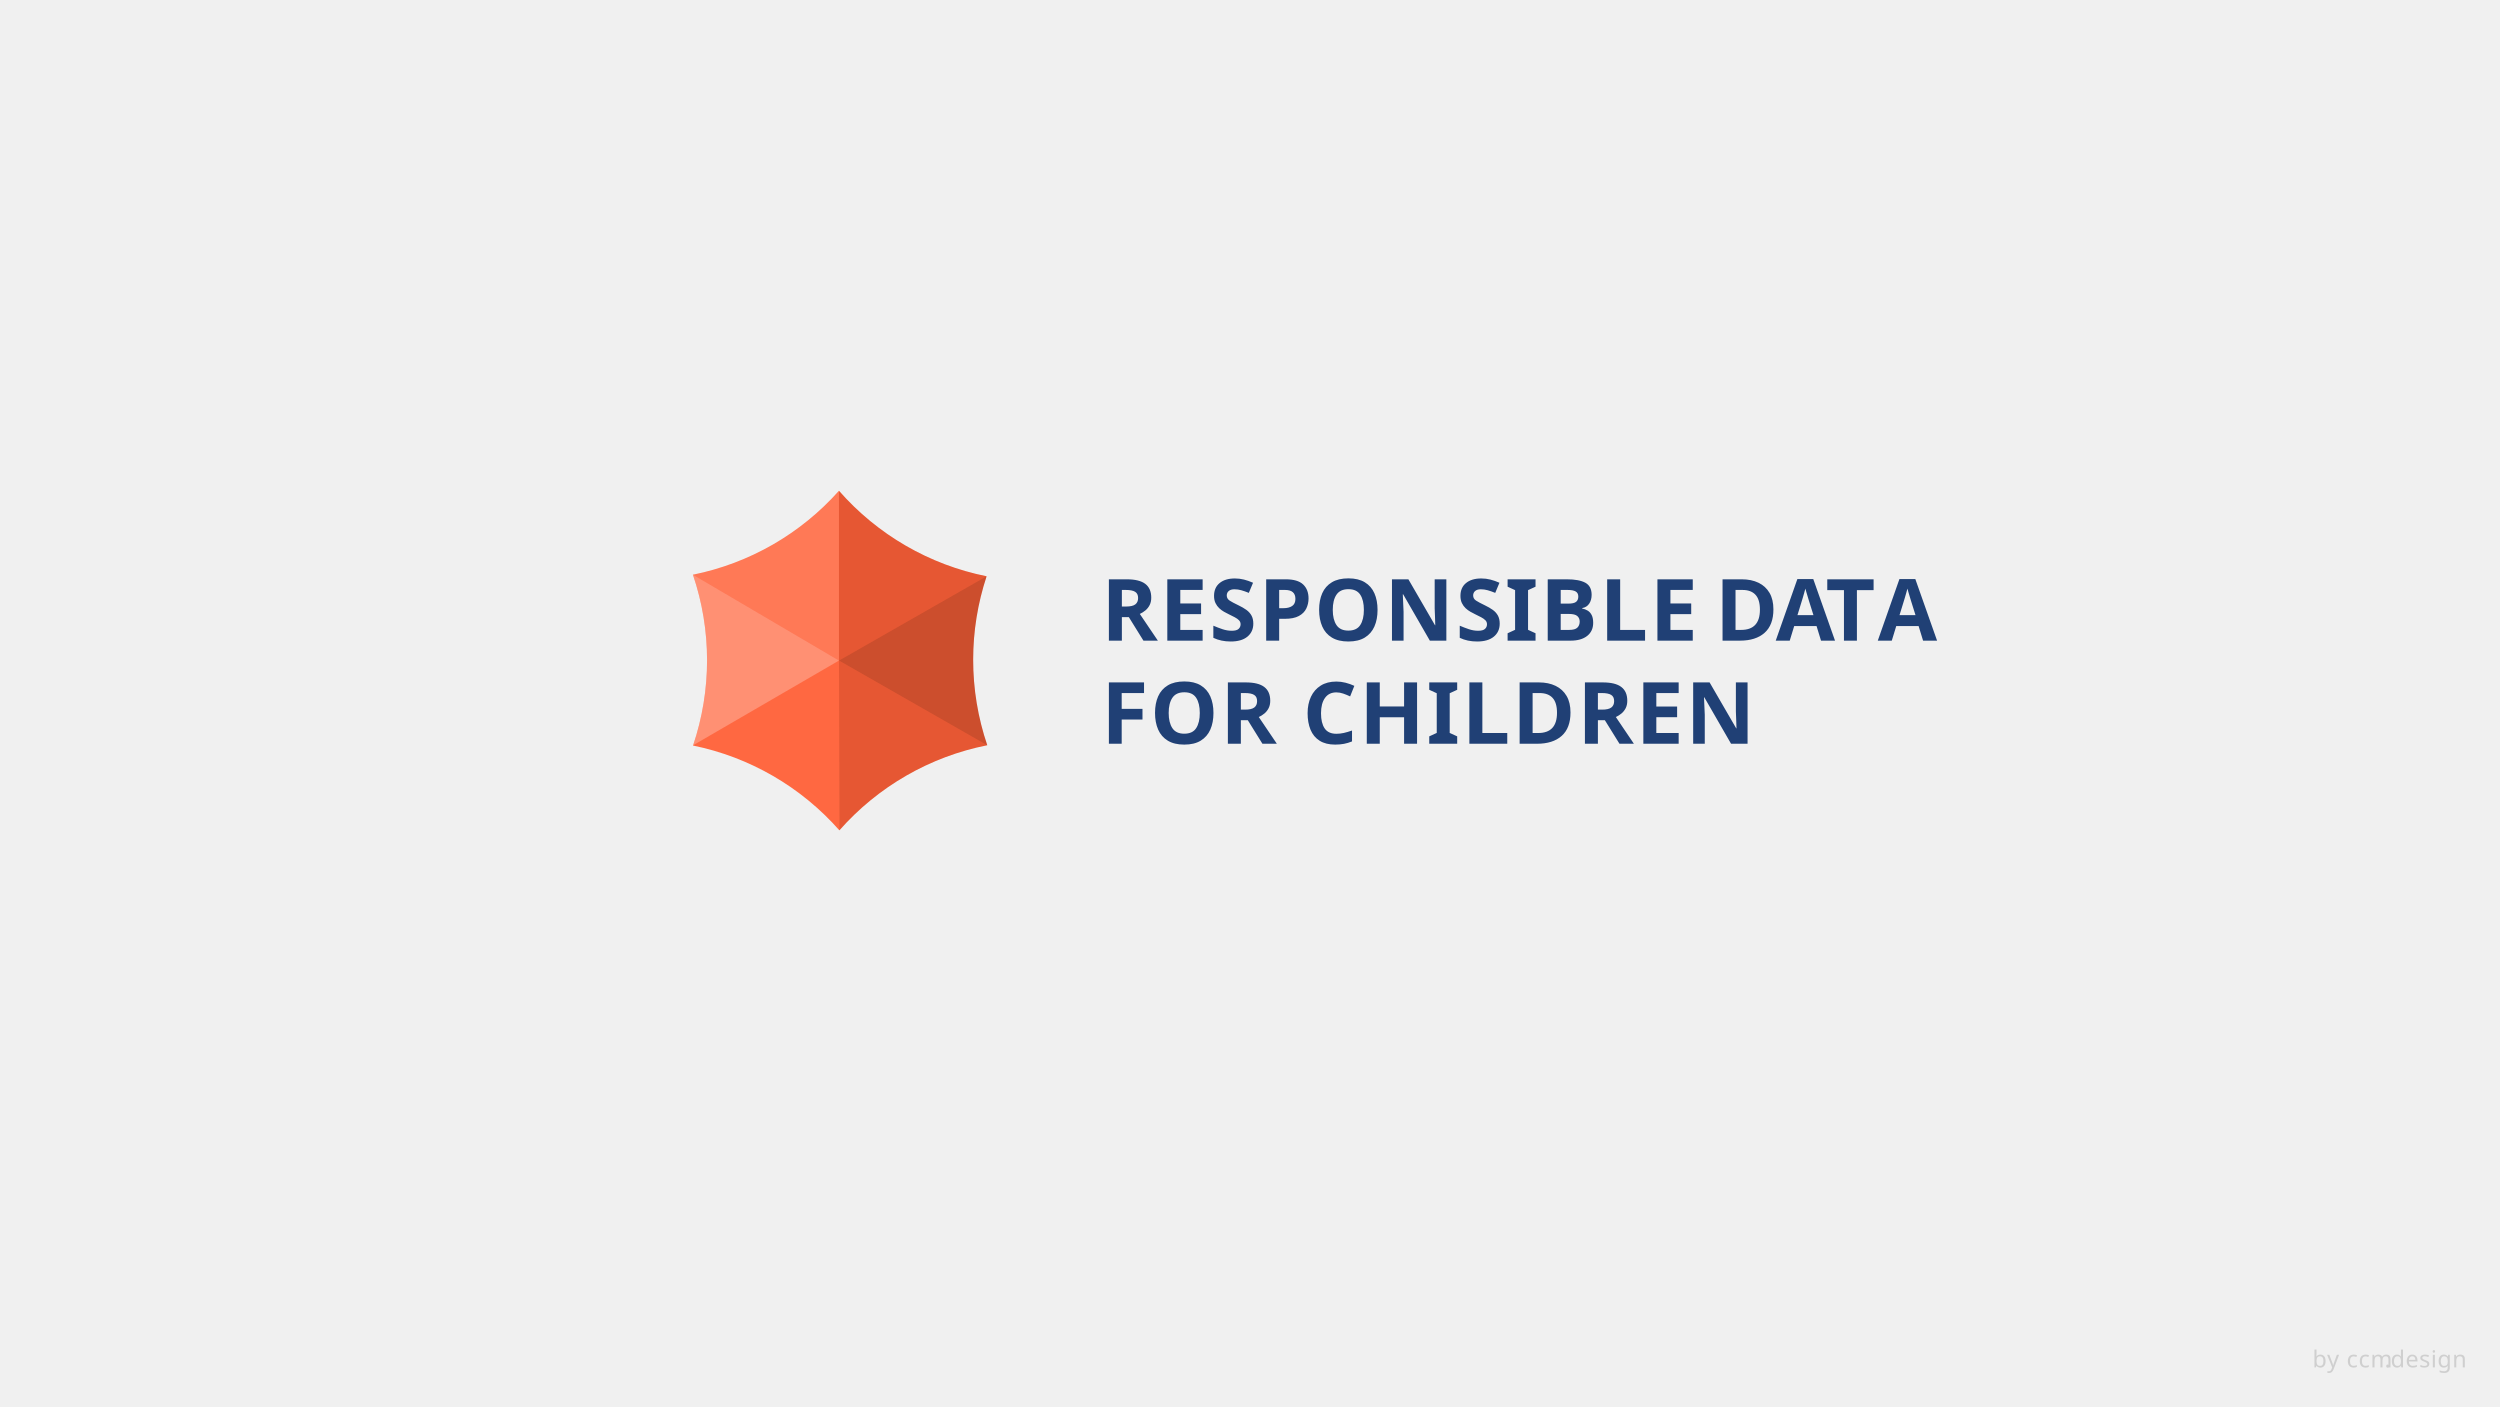
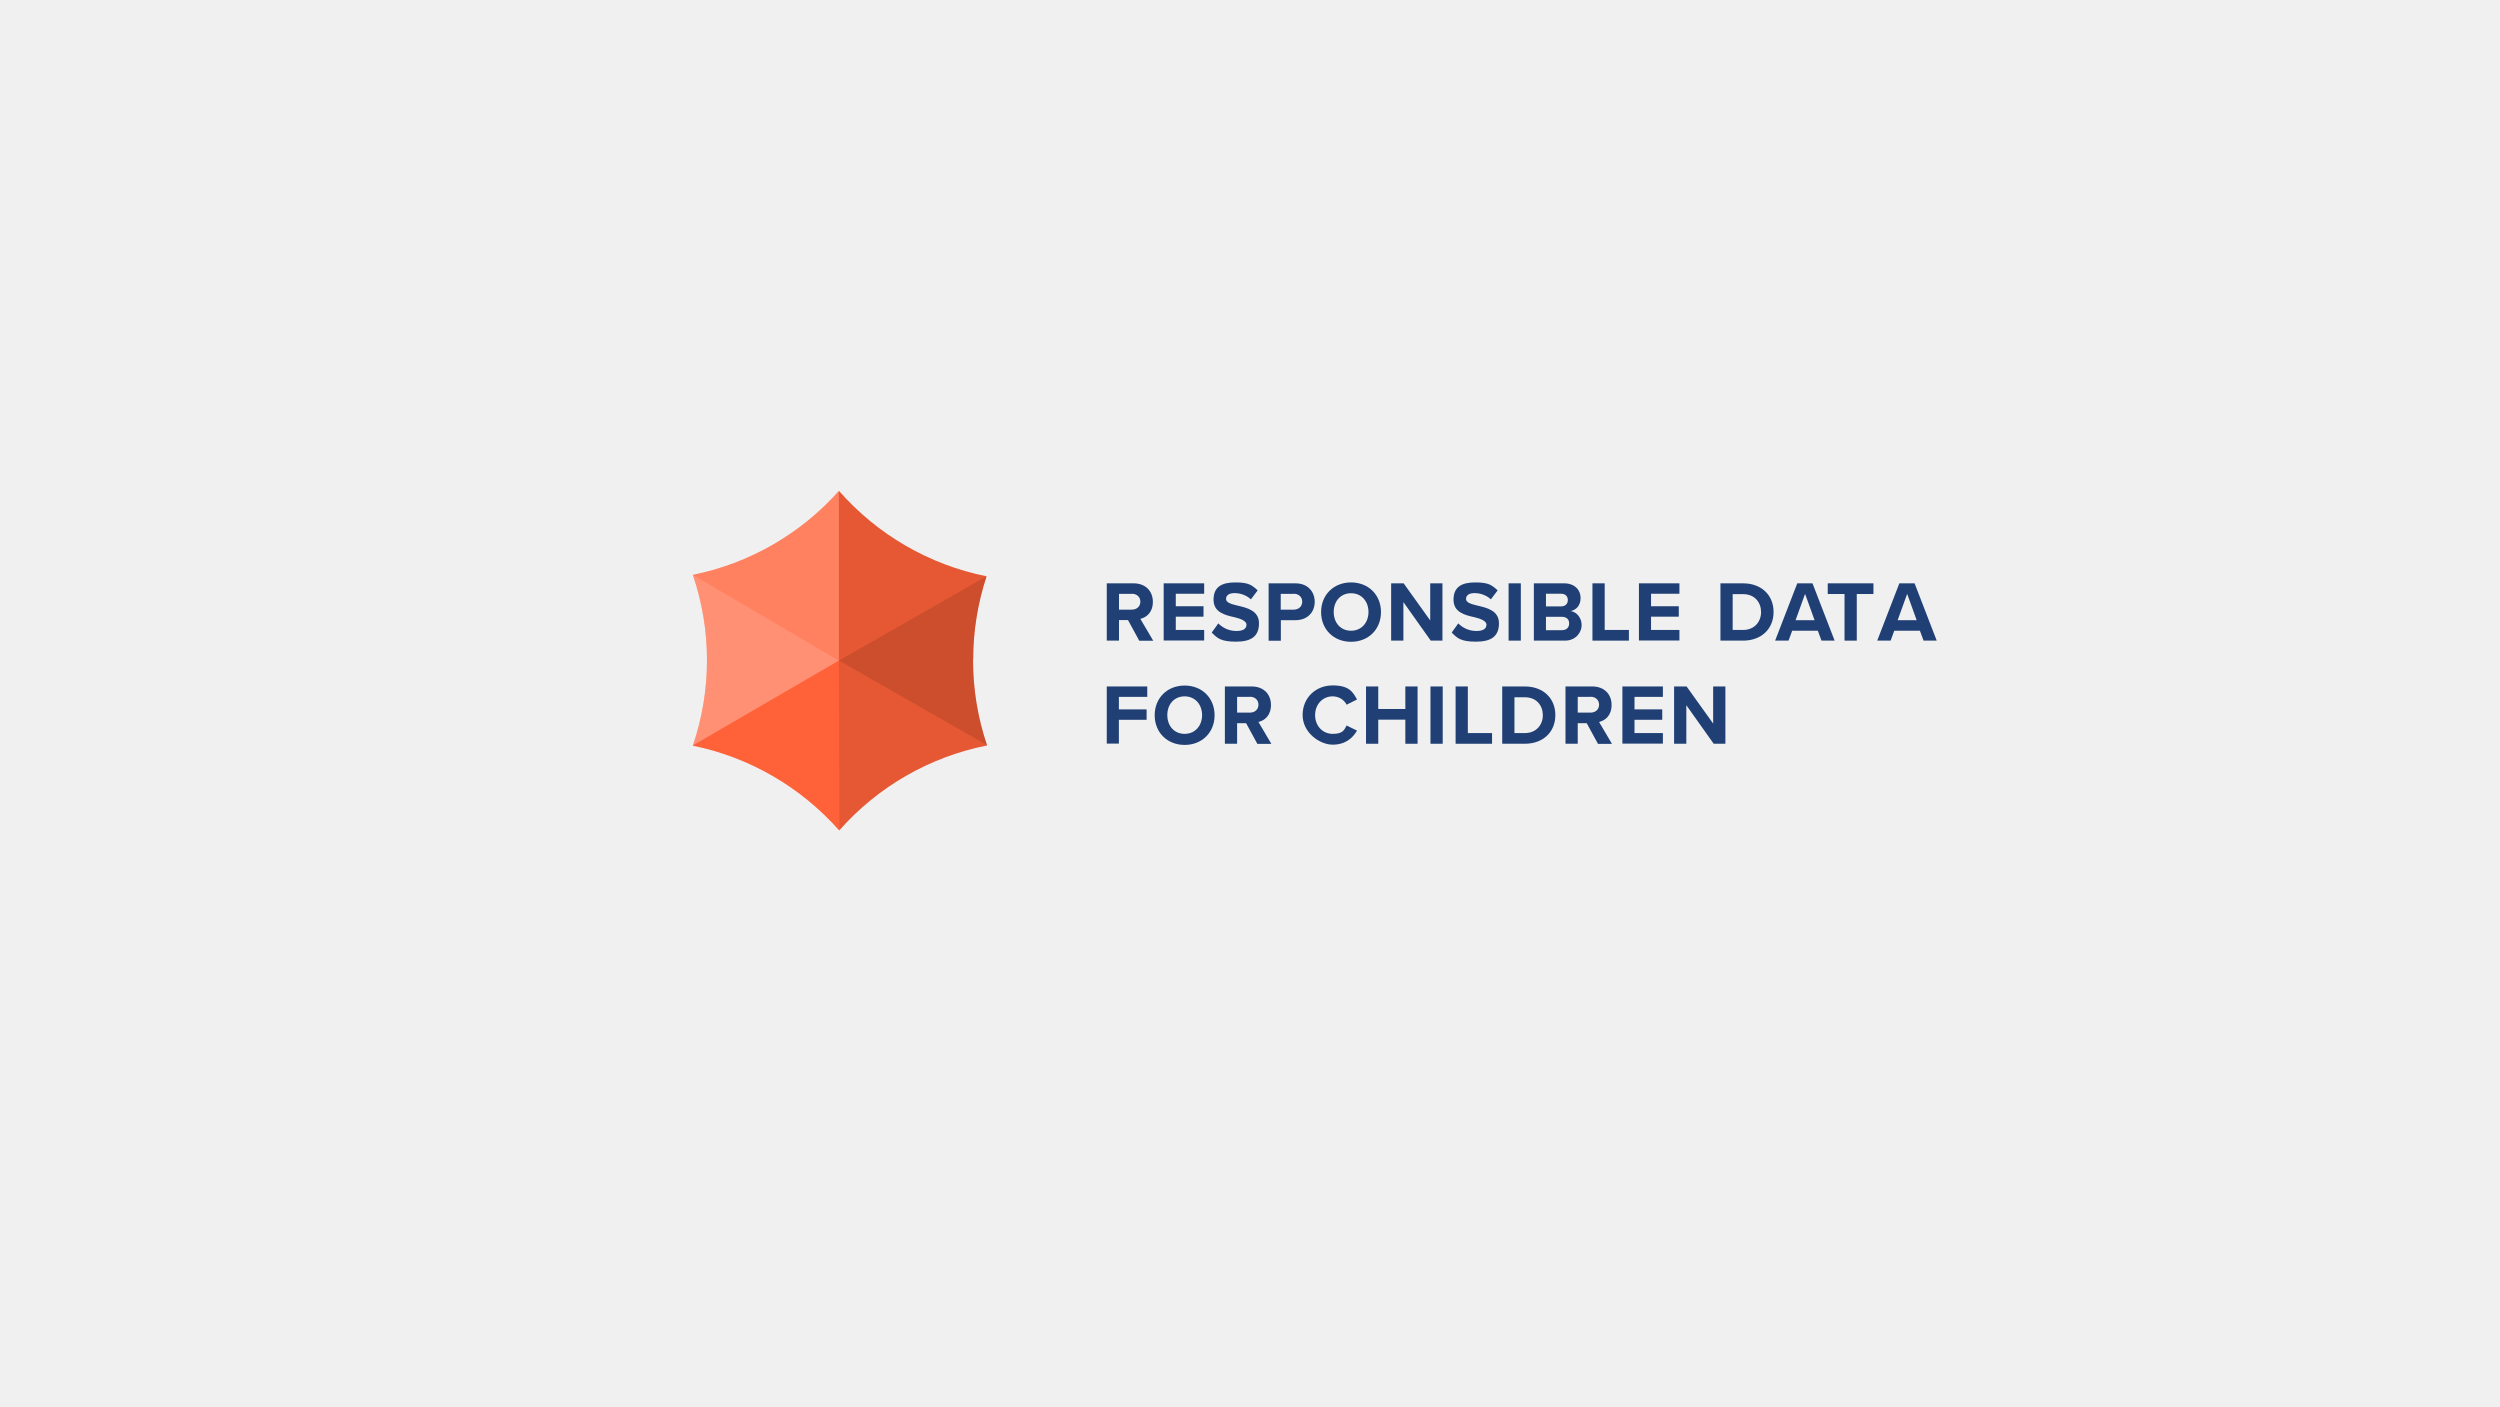
- <svg xmlns="http://www.w3.org/2000/svg" id="Layer_1" data-name="Layer 1" viewBox="0 0 1920 1080">
+ <svg xmlns="http://www.w3.org/2000/svg" id="Layer_1" version="1.1" viewBox="0 0 1920 1080">
  <defs>
-     <style>.cls-1{fill:#ff6138;}.cls-2{clip-path:url(#clip-path);}.cls-3{opacity:0.1;}.cls-4{opacity:0.2;}.cls-5,.cls-6,.cls-7{fill:#fff;}.cls-5{opacity:0.05;}.cls-6{opacity:0.3;}.cls-7{opacity:0.15;}.cls-8{font-size:65.98px;fill:#204075;font-family:ProximaNova-Bold, Proxima Nova;font-weight:700;letter-spacing:0.02em;}.cls-9{letter-spacing:-0.01em;}.cls-10{letter-spacing:-0.04em;}.cls-11{opacity:0.14;font-size:18px;font-family:DIN2014-Regular, "DIN 2014";letter-spacing:0.03em;}.cls-12{letter-spacing:0.02em;}.cls-13{letter-spacing:0.02em;}</style>
-     <clipPath id="clip-path">
-       <path class="cls-1" d="M747.39,506.67a204.32,204.32,0,0,1,10.33-64.1,204.24,204.24,0,0,1-113.38-65.65,204.27,204.27,0,0,1-112.17,64.46,204.24,204.24,0,0,1,.08,131.19,204.27,204.27,0,0,1,112.4,65.13,204.24,204.24,0,0,1,113.57-65.35A204.15,204.15,0,0,1,747.39,506.67Z" />
+     <style>
+       .st0 {
+         fill: none;
+       }
+ 
+       .st1 {
+         opacity: .1;
+       }
+ 
+       .st1, .st2, .st3, .st4, .st5, .st6 {
+         isolation: isolate;
+       }
+ 
+       .st2 {
+         opacity: .2;
+       }
+ 
+       .st7 {
+         fill: #204075;
+       }
+ 
+       .st8 {
+         fill: #ff6138;
+       }
+ 
+       .st9 {
+         clip-path: url(#clippath);
+       }
+ 
+       .st4 {
+         opacity: 0;
+       }
+ 
+       .st4, .st5, .st6 {
+         fill: #fff;
+       }
+ 
+       .st5 {
+         opacity: .2;
+       }
+ 
+       .st6 {
+         opacity: .3;
+       }
+     </style>
+     <clipPath id="clippath">
+       <path class="st0" d="M747.4,506.7c0-21.8,3.5-43.4,10.3-64.1-44-8.8-83.8-31.9-113.4-65.6-29.4,33.1-68.8,55.7-112.2,64.5,14.5,42.5,14.5,88.6,0,131.2,43.6,8.9,83,31.8,112.4,65.1,29.7-33.7,69.6-56.6,113.6-65.3-7.2-21.2-10.8-43.3-10.8-65.7Z" />
    </clipPath>
  </defs>
-   <path class="cls-1" d="M747.39,506.67a204.32,204.32,0,0,1,10.33-64.1,204.24,204.24,0,0,1-113.38-65.65,204.27,204.27,0,0,1-112.17,64.46,204.24,204.24,0,0,1,.08,131.19,204.27,204.27,0,0,1,112.4,65.13,204.24,204.24,0,0,1,113.57-65.35A204.15,204.15,0,0,1,747.39,506.67Z" />
-   <g class="cls-2">
-     <polygon class="cls-3" points="644.33 376.92 644.33 507.31 757.72 442.57 644.33 376.92" />
-     <polygon class="cls-4" points="757.72 442.57 644.34 507.31 760.22 573.51 757.72 442.57" />
-     <polygon class="cls-3" points="760.22 573.51 644.34 507.31 644.65 637.7 760.22 573.51" />
-     <polygon class="cls-5" points="644.95 637.7 644.34 507.31 532.27 572.39 644.95 637.7" />
-     <polygon class="cls-6" points="532.27 572.39 644.33 507.31 532.17 441.37 532.27 572.39" />
-     <polygon class="cls-7" points="532.17 441.38 644.34 507.31 644.33 376.92 532.17 441.38" />
+   <path class="st8" d="M747.4,506.7c0-21.8,3.5-43.4,10.3-64.1-44-8.8-83.8-31.9-113.4-65.6-29.4,33.1-68.8,55.7-112.2,64.5,14.5,42.5,14.5,88.6,0,131.2,43.6,8.9,83,31.8,112.4,65.1,29.7-33.7,69.6-56.6,113.6-65.3-7.2-21.2-10.8-43.3-10.8-65.7Z" />
+   <g class="st9">
+     <g>
+       <polygon class="st1" points="644.3 376.9 644.3 507.3 757.7 442.6 644.3 376.9" />
+       <polygon class="st2" points="757.7 442.6 644.3 507.3 760.2 573.5 757.7 442.6" />
+       <polygon class="st1" points="760.2 573.5 644.3 507.3 644.7 637.7 760.2 573.5" />
+       <polygon class="st4" points="645 637.7 644.3 507.3 532.3 572.4 645 637.7" />
+       <polygon class="st6" points="532.3 572.4 644.3 507.3 532.2 441.4 532.3 572.4" />
+       <polygon class="st5" points="532.2 441.4 644.3 507.3 644.3 376.9 532.2 441.4" />
+     </g>
  </g>
-   <text class="cls-8" transform="translate(845.69 492.02)">RESPONSIBLE <tspan class="cls-9" x="471.29" y="0">D</tspan>
-     <tspan class="cls-10" x="518.07" y="0">AT</tspan>
-     <tspan x="596.45" y="0">A</tspan>
-     <tspan x="0" y="79.18">FOR CHILDREN</tspan>
-   </text>
-   <text class="cls-11" transform="translate(1775.97 1050.14)">by ccm<tspan class="cls-12" x="55.38" y="0">.</tspan>
-     <tspan class="cls-13" x="59.98" y="0">design</tspan>
-   </text>
+   <g class="st3">
+     <g class="st3">
+       <path class="st7" d="M874.9,492l-8.6-15.8h-6.9v15.8h-9.4v-44h20.6c9.2,0,14.8,6,14.8,14.2s-4.9,11.9-9.6,13.1l9.9,16.8h-10.8ZM869.2,456.1h-9.8v12.1h9.8c3.8,0,6.6-2.4,6.6-6.1s-2.8-6.1-6.6-6.1Z" />
+       <path class="st7" d="M893.7,492v-44h31.1v8h-21.8v9.6h21.3v8h-21.3v10.2h21.8v8.1h-31.1Z" />
+       <path class="st7" d="M935.6,478.7c3.1,3.2,7.9,5.9,14,5.9s7.7-2.4,7.7-4.9-3.8-4.4-8.9-5.6c-7.2-1.6-16.4-3.6-16.4-13.5s6.3-13.3,16.7-13.3,12.8,2.1,17.2,6.1l-5.2,6.9c-3.6-3.3-8.3-4.8-12.6-4.8s-6.5,1.8-6.5,4.5,3.7,3.9,8.8,5.1c7.3,1.7,16.5,3.8,16.5,13.6s-5.7,14.1-17.6,14.1-14.5-2.8-18.7-7l5.1-7.1Z" />
+       <path class="st7" d="M974.3,492v-44h20.6c9.6,0,14.8,6.5,14.8,14.2s-5.3,14.1-14.8,14.1h-11.2v15.8h-9.4ZM993.6,456.1h-10v12.1h10c3.7,0,6.5-2.4,6.5-6.1s-2.8-6.1-6.5-6.1Z" />
+       <path class="st7" d="M1037.6,447.3c13.3,0,23,9.5,23,22.8s-9.7,22.8-23,22.8-23-9.5-23-22.8,9.7-22.8,23-22.8ZM1037.6,455.6c-8.1,0-13.3,6.2-13.3,14.4s5.2,14.4,13.3,14.4,13.4-6.3,13.4-14.4-5.3-14.4-13.4-14.4Z" />
+       <path class="st7" d="M1098.8,492l-21-29.6v29.6h-9.4v-44h9.6l20.4,28.5v-28.5h9.4v44h-9Z" />
+       <path class="st7" d="M1119.9,478.7c3.1,3.2,7.9,5.9,14,5.9s7.7-2.4,7.7-4.9-3.8-4.4-8.9-5.6c-7.2-1.6-16.4-3.6-16.4-13.5s6.3-13.3,16.7-13.3,12.8,2.1,17.2,6.1l-5.2,6.9c-3.6-3.3-8.3-4.8-12.6-4.8s-6.5,1.8-6.5,4.5,3.7,3.9,8.8,5.1c7.3,1.7,16.5,3.8,16.5,13.6s-5.7,14.1-17.6,14.1-14.5-2.8-18.7-7l5.1-7.1Z" />
+       <path class="st7" d="M1158.6,492v-44h9.4v44h-9.4Z" />
+       <path class="st7" d="M1178,492v-44h23.2c8.4,0,12.7,5.3,12.7,11.2s-3.4,9.2-7.6,10.1c4.7.7,8.4,5.3,8.4,10.8s-4.4,11.9-12.8,11.9h-23.9ZM1187.3,465.7h11.7c3.2,0,5.1-2,5.1-4.9s-2-4.8-5.1-4.8h-11.7v9.7ZM1187.3,484h12.1c3.6,0,5.7-2,5.7-5.2s-2-5.1-5.7-5.1h-12.1v10.4Z" />
+       <path class="st7" d="M1223,492v-44h9.4v35.8h18.6v8.2h-28Z" />
+       <path class="st7" d="M1258.7,492v-44h31.1v8h-21.8v9.6h21.3v8h-21.3v10.2h21.8v8.1h-31.1Z" />
+     </g>
+     <g class="st3">
+       <path class="st7" d="M1321.3,492v-44h17.4c13.8,0,23.4,8.8,23.4,22s-9.6,22-23.4,22h-17.4ZM1330.7,483.8h8c8.7,0,13.8-6.3,13.8-13.7s-4.8-13.8-13.8-13.8h-8v27.5Z" />
+     </g>
+     <g class="st3">
+       <path class="st7" d="M1398.9,492l-2.8-7.6h-19.7l-2.8,7.6h-10.3l17-44h11.7l17,44h-10.2ZM1386.3,456.1l-7.3,20.2h14.6l-7.3-20.2Z" />
+       <path class="st7" d="M1416.6,492v-35.8h-12.9v-8.2h35.1v8.2h-12.8v35.8h-9.4Z" />
+     </g>
+     <g class="st3">
+       <path class="st7" d="M1477.3,492l-2.8-7.6h-19.7l-2.8,7.6h-10.3l17-44h11.7l17,44h-10.2ZM1464.7,456.1l-7.3,20.2h14.6l-7.3-20.2Z" />
+     </g>
+     <g class="st3">
+       <path class="st7" d="M850,571.2v-44h31.1v8h-21.8v9.6h21.3v8h-21.3v18.3h-9.4Z" />
+       <path class="st7" d="M909.8,526.5c13.3,0,23,9.5,23,22.8s-9.7,22.8-23,22.8-23-9.5-23-22.8,9.7-22.8,23-22.8ZM909.8,534.8c-8.1,0-13.3,6.2-13.3,14.4s5.2,14.4,13.3,14.4,13.4-6.3,13.4-14.4-5.3-14.4-13.4-14.4Z" />
+       <path class="st7" d="M965.6,571.2l-8.6-15.8h-6.9v15.8h-9.4v-44h20.6c9.2,0,14.8,6,14.8,14.2s-4.9,11.9-9.6,13.1l9.9,16.8h-10.8ZM959.9,535.2h-9.8v12.1h9.8c3.8,0,6.6-2.4,6.6-6.1s-2.8-6.1-6.6-6.1Z" />
+       <path class="st7" d="M1000.4,549.2c0-13.5,10.2-22.8,23.1-22.8s15.6,5.3,18.7,10.8l-8,4c-1.8-3.6-5.8-6.4-10.7-6.4-7.7,0-13.5,6.1-13.5,14.4s5.8,14.4,13.5,14.4,8.8-2.8,10.7-6.4l8,3.9c-3.2,5.5-8.7,10.8-18.7,10.8s-23.1-9.2-23.1-22.8Z" />
+       <path class="st7" d="M1079.3,571.2v-18.5h-20.8v18.5h-9.4v-44h9.4v17.3h20.8v-17.3h9.4v44h-9.4Z" />
+       <path class="st7" d="M1098.6,571.2v-44h9.4v44h-9.4Z" />
+       <path class="st7" d="M1117.9,571.2v-44h9.4v35.8h18.6v8.2h-28Z" />
+       <path class="st7" d="M1153.7,571.2v-44h17.4c13.8,0,23.4,8.8,23.4,22s-9.6,22-23.4,22h-17.4ZM1163.1,563h8c8.7,0,13.8-6.3,13.8-13.7s-4.8-13.8-13.8-13.8h-8v27.5Z" />
+       <path class="st7" d="M1227.2,571.2l-8.6-15.8h-6.9v15.8h-9.4v-44h20.6c9.2,0,14.8,6,14.8,14.2s-4.9,11.9-9.6,13.1l9.9,16.8h-10.8ZM1221.5,535.2h-9.8v12.1h9.8c3.8,0,6.6-2.4,6.6-6.1s-2.8-6.1-6.6-6.1Z" />
+       <path class="st7" d="M1246,571.2v-44h31.1v8h-21.8v9.6h21.3v8h-21.3v10.2h21.8v8.1h-31.1Z" />
+       <path class="st7" d="M1316.1,571.2l-21-29.6v29.6h-9.4v-44h9.6l20.4,28.5v-28.5h9.4v44h-9Z" />
+     </g>
+   </g>
</svg>
